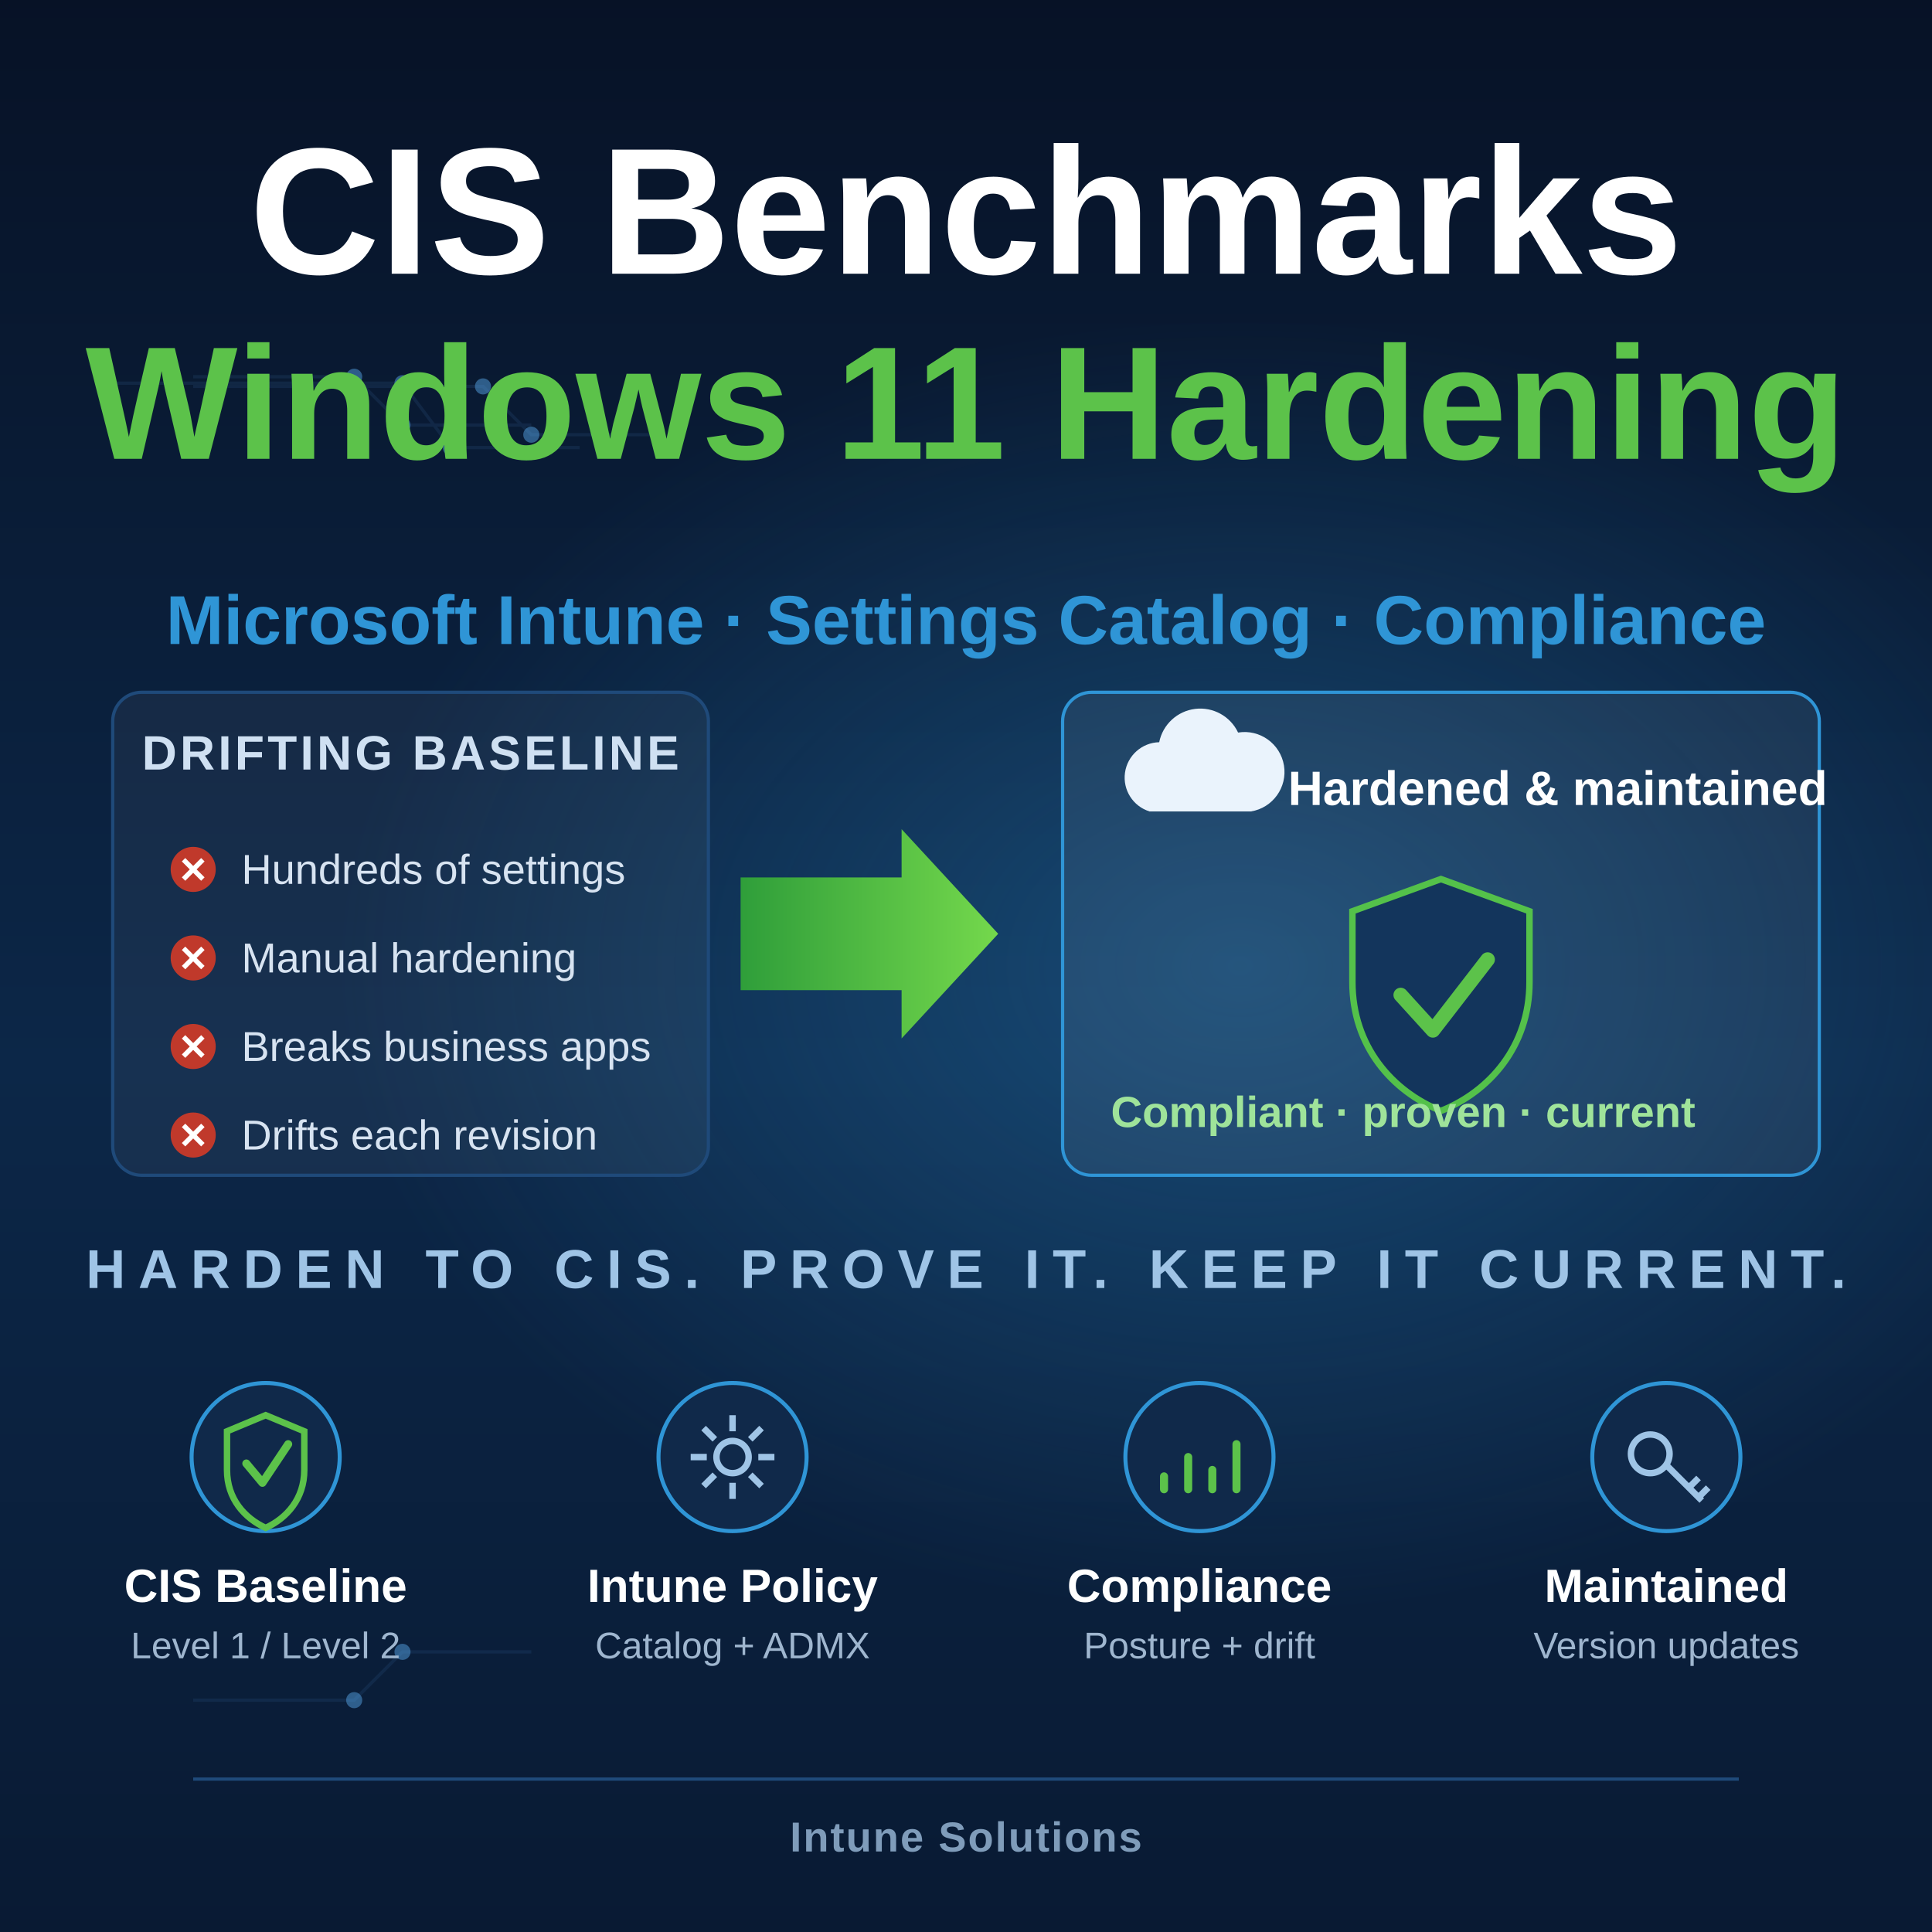
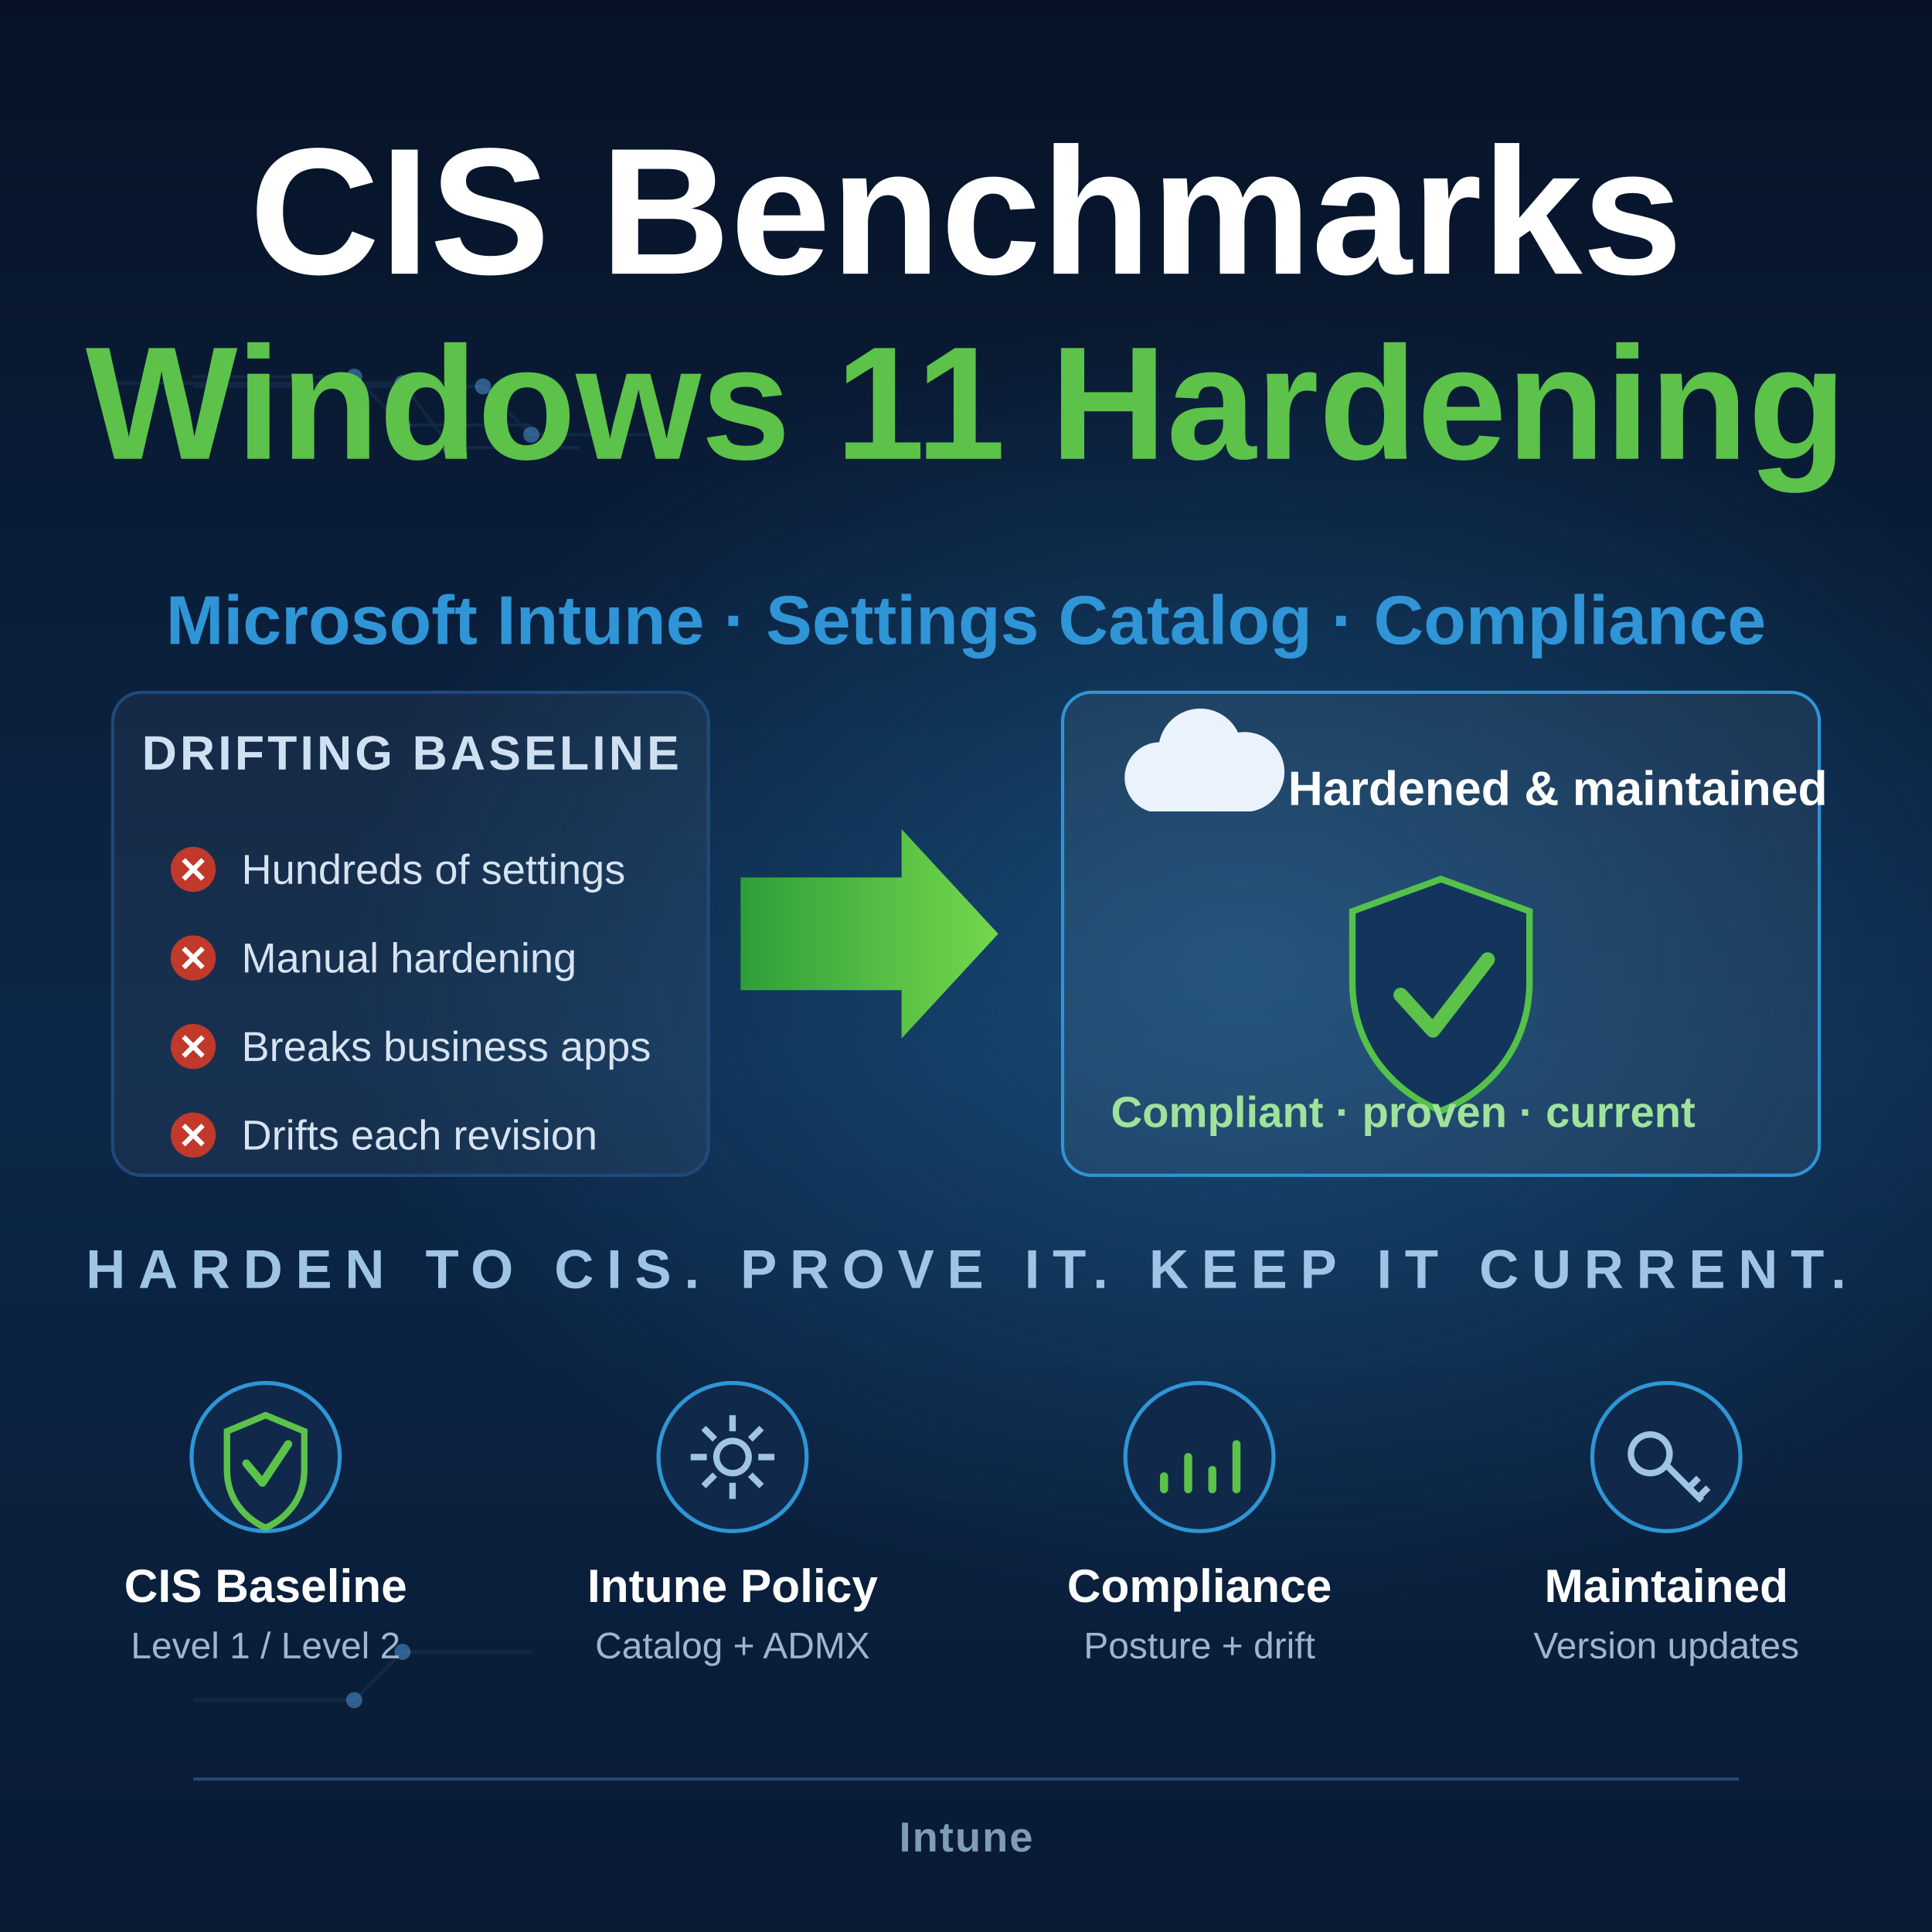
<svg xmlns="http://www.w3.org/2000/svg" viewBox="0 0 1200 1200" role="img" aria-labelledby="t d">
  <defs>
    <linearGradient id="bg" x1="0" y1="0" x2="0" y2="1">
      <stop offset="0" stop-color="#071226" />
      <stop offset="0.55" stop-color="#0c2748" />
      <stop offset="1" stop-color="#091a33" />
    </linearGradient>
    <linearGradient id="arrow" x1="0" y1="0" x2="1" y2="0">
      <stop offset="0" stop-color="#2f9e3a" />
      <stop offset="1" stop-color="#74d84c" />
    </linearGradient>
    <radialGradient id="glow" cx="0.5" cy="0.5" r="0.5">
      <stop offset="0" stop-color="#2f95d6" stop-opacity="0.33" />
      <stop offset="1" stop-color="#2f95d6" stop-opacity="0" />
    </radialGradient>
  </defs>
  <rect width="1200" height="1200" fill="url(#bg)" />
  <ellipse cx="770" cy="600" rx="560" ry="400" fill="url(#glow)" />
  <g stroke="#3a6ea5" stroke-width="2" opacity="0.16" fill="none">
    <path d="M120 234 H220 L250 264 H330" />
    <path d="M120 1056 H220 L250 1026 H330" />
    <path d="M70 238 H250 L280 278 H360" />
    <path d="M120 240 H300 L330 270 H410" />
  </g>
  <g fill="#54a0e0" opacity="0.5">
    <circle cx="220" cy="234" r="5" />
    <circle cx="250" cy="264" r="5" />
    <circle cx="220" cy="1056" r="5" />
    <circle cx="250" cy="1026" r="5" />
    <circle cx="250" cy="238" r="5" />
    <circle cx="280" cy="278" r="5" />
    <circle cx="300" cy="240" r="5" />
    <circle cx="330" cy="270" r="5" />
  </g>
  <g text-anchor="middle" font-family="Segoe UI, Arial, sans-serif" font-weight="800">
    <text x="600" y="170" font-size="112" fill="#ffffff" font-weight="800">CIS Benchmarks</text>
    <text x="600" y="285" font-size="100" fill="#5cc24a" font-weight="800">Windows 11 Hardening</text>
    <text x="600" y="400" font-size="43" fill="#2f95d6" font-weight="700">Microsoft Intune · Settings Catalog · Compliance</text>
  </g>
  <g font-family="Segoe UI, Arial, sans-serif">
    <rect x="70" y="430" width="370" height="300" rx="18" fill="#ffffff" opacity="0.05" />
    <rect x="70" y="430" width="370" height="300" rx="18" fill="none" stroke="#1f4a7a" stroke-width="2" />
    <text x="255" y="478" text-anchor="middle" font-size="30" font-weight="700" fill="#cfe0f2" letter-spacing="2">DRIFTING BASELINE</text>
    <g font-size="26" fill="#d7e3f1">
      <g>
        <circle cx="120" cy="540" r="14" fill="#c0392b" />
        <path d="M114 534 l12 12 M126 534 l-12 12" stroke="#fff" stroke-width="3" />
        <text x="150" y="549">Hundreds of settings</text>
      </g>
      <g>
        <circle cx="120" cy="595" r="14" fill="#c0392b" />
        <path d="M114 589 l12 12 M126 589 l-12 12" stroke="#fff" stroke-width="3" />
        <text x="150" y="604">Manual hardening</text>
      </g>
      <g>
        <circle cx="120" cy="650" r="14" fill="#c0392b" />
        <path d="M114 644 l12 12 M126 644 l-12 12" stroke="#fff" stroke-width="3" />
        <text x="150" y="659">Breaks business apps</text>
      </g>
      <g>
        <circle cx="120" cy="705" r="14" fill="#c0392b" />
        <path d="M114 699 l12 12 M126 699 l-12 12" stroke="#fff" stroke-width="3" />
        <text x="150" y="714">Drifts each revision</text>
      </g>
    </g>
  </g>
  <polygon points="460,545 560,545 560,515 620,580 560,645 560,615 460,615" fill="url(#arrow)" />
  <g font-family="Segoe UI, Arial, sans-serif">
    <rect x="660" y="430" width="470" height="300" rx="18" fill="#ffffff" opacity="0.06" />
    <rect x="660" y="430" width="470" height="300" rx="18" fill="none" stroke="#2f95d6" stroke-width="2" />
    <g transform="translate(700,470)">
      <path d="M14 34 a22 22 0 0 1 6 -43 a26 26 0 0 1 49 -6 a20 20 0 0 1 8 49 z" fill="#eaf3fc" />
    </g>
    <text x="800" y="500" font-size="30" font-weight="700" fill="#ffffff">Hardened &amp; maintained</text>
    <g transform="translate(820,540)">
      <path d="M75 6 L130 26 V70 C130 110 105 138 75 150 C45 138 20 110 20 70 V26 Z" fill="#13355c" stroke="#54c14a" stroke-width="4" />
      <path d="M50 78 L70 100 L104 56" fill="none" stroke="#5cc24a" stroke-width="9" stroke-linecap="round" stroke-linejoin="round" />
    </g>
    <text x="690" y="700" font-size="27" font-weight="700" fill="#9fe39a">Compliant · proven · current</text>
  </g>
  <text x="600" y="800" text-anchor="middle" font-family="Segoe UI, Arial, sans-serif" font-size="34" font-weight="800" fill="#9fc4e6" letter-spacing="8">HARDEN TO CIS.  PROVE IT.  KEEP IT CURRENT.</text>
  <g font-family="Segoe UI, Arial, sans-serif" text-anchor="middle">
    <g transform="translate(165,905)">
      <circle r="46" fill="#10294a" stroke="#2f95d6" stroke-width="2.5" />
      <path d="M0 -26 L24 -16 V8 C24 26 13 38 0 44 C-13 38 -24 26 -24 8 V-16 Z" fill="none" stroke="#5cc24a" stroke-width="4" />
      <path d="M-12 4 L-2 16 L14 -8" fill="none" stroke="#5cc24a" stroke-width="5" stroke-linecap="round" stroke-linejoin="round" />
    </g>
    <g transform="translate(455,905)">
      <circle r="46" fill="#10294a" stroke="#2f95d6" stroke-width="2.5" />
      <circle r="10" fill="none" stroke="#9fc4e6" stroke-width="4" />
      <g stroke="#9fc4e6" stroke-width="4">
        <path d="M0 -26 v10 M0 26 v-10 M-26 0 h10 M26 0 h-10 M-18 -18 l7 7 M18 18 l-7 -7 M18 -18 l-7 7 M-18 18 l7 -7" />
      </g>
    </g>
    <g transform="translate(745,905)">
      <circle r="46" fill="#10294a" stroke="#2f95d6" stroke-width="2.5" />
      <g stroke="#5cc24a" stroke-width="5" stroke-linecap="round">
        <path d="M-22 20 v-8 M-7 20 v-20 M8 20 v-12 M23 20 v-28" />
      </g>
    </g>
    <g transform="translate(1035,905)">
      <circle r="46" fill="#10294a" stroke="#2f95d6" stroke-width="2.5" />
      <circle cx="-10" cy="-2" r="12" fill="none" stroke="#9fc4e6" stroke-width="4" />
      <path d="M-1 4 L22 27 M14 19 l6 -6 M20 25 l6 -6" stroke="#9fc4e6" stroke-width="4" fill="none" />
    </g>
    <g font-size="29" font-weight="700" fill="#ffffff">
      <text x="165" y="995">CIS Baseline</text>
      <text x="455" y="995">Intune Policy</text>
      <text x="745" y="995">Compliance</text>
      <text x="1035" y="995">Maintained</text>
    </g>
    <g font-size="23" fill="#9fb6cf">
      <text x="165" y="1030">Level 1 / Level 2</text>
      <text x="455" y="1030">Catalog + ADMX</text>
      <text x="745" y="1030">Posture + drift</text>
      <text x="1035" y="1030">Version updates</text>
    </g>
  </g>
  <line x1="120" y1="1105" x2="1080" y2="1105" stroke="#1f4a7a" stroke-width="2" />
-   <text x="600" y="1150" text-anchor="middle" font-family="Segoe UI, Arial, sans-serif" font-size="26" font-weight="700" fill="#7f9cba" letter-spacing="1">Intune Solutions</text>
+   <text x="600" y="1150" text-anchor="middle" font-family="Segoe UI, Arial, sans-serif" font-size="26" font-weight="700" fill="#7f9cba" letter-spacing="1">Intune</text>
</svg>
